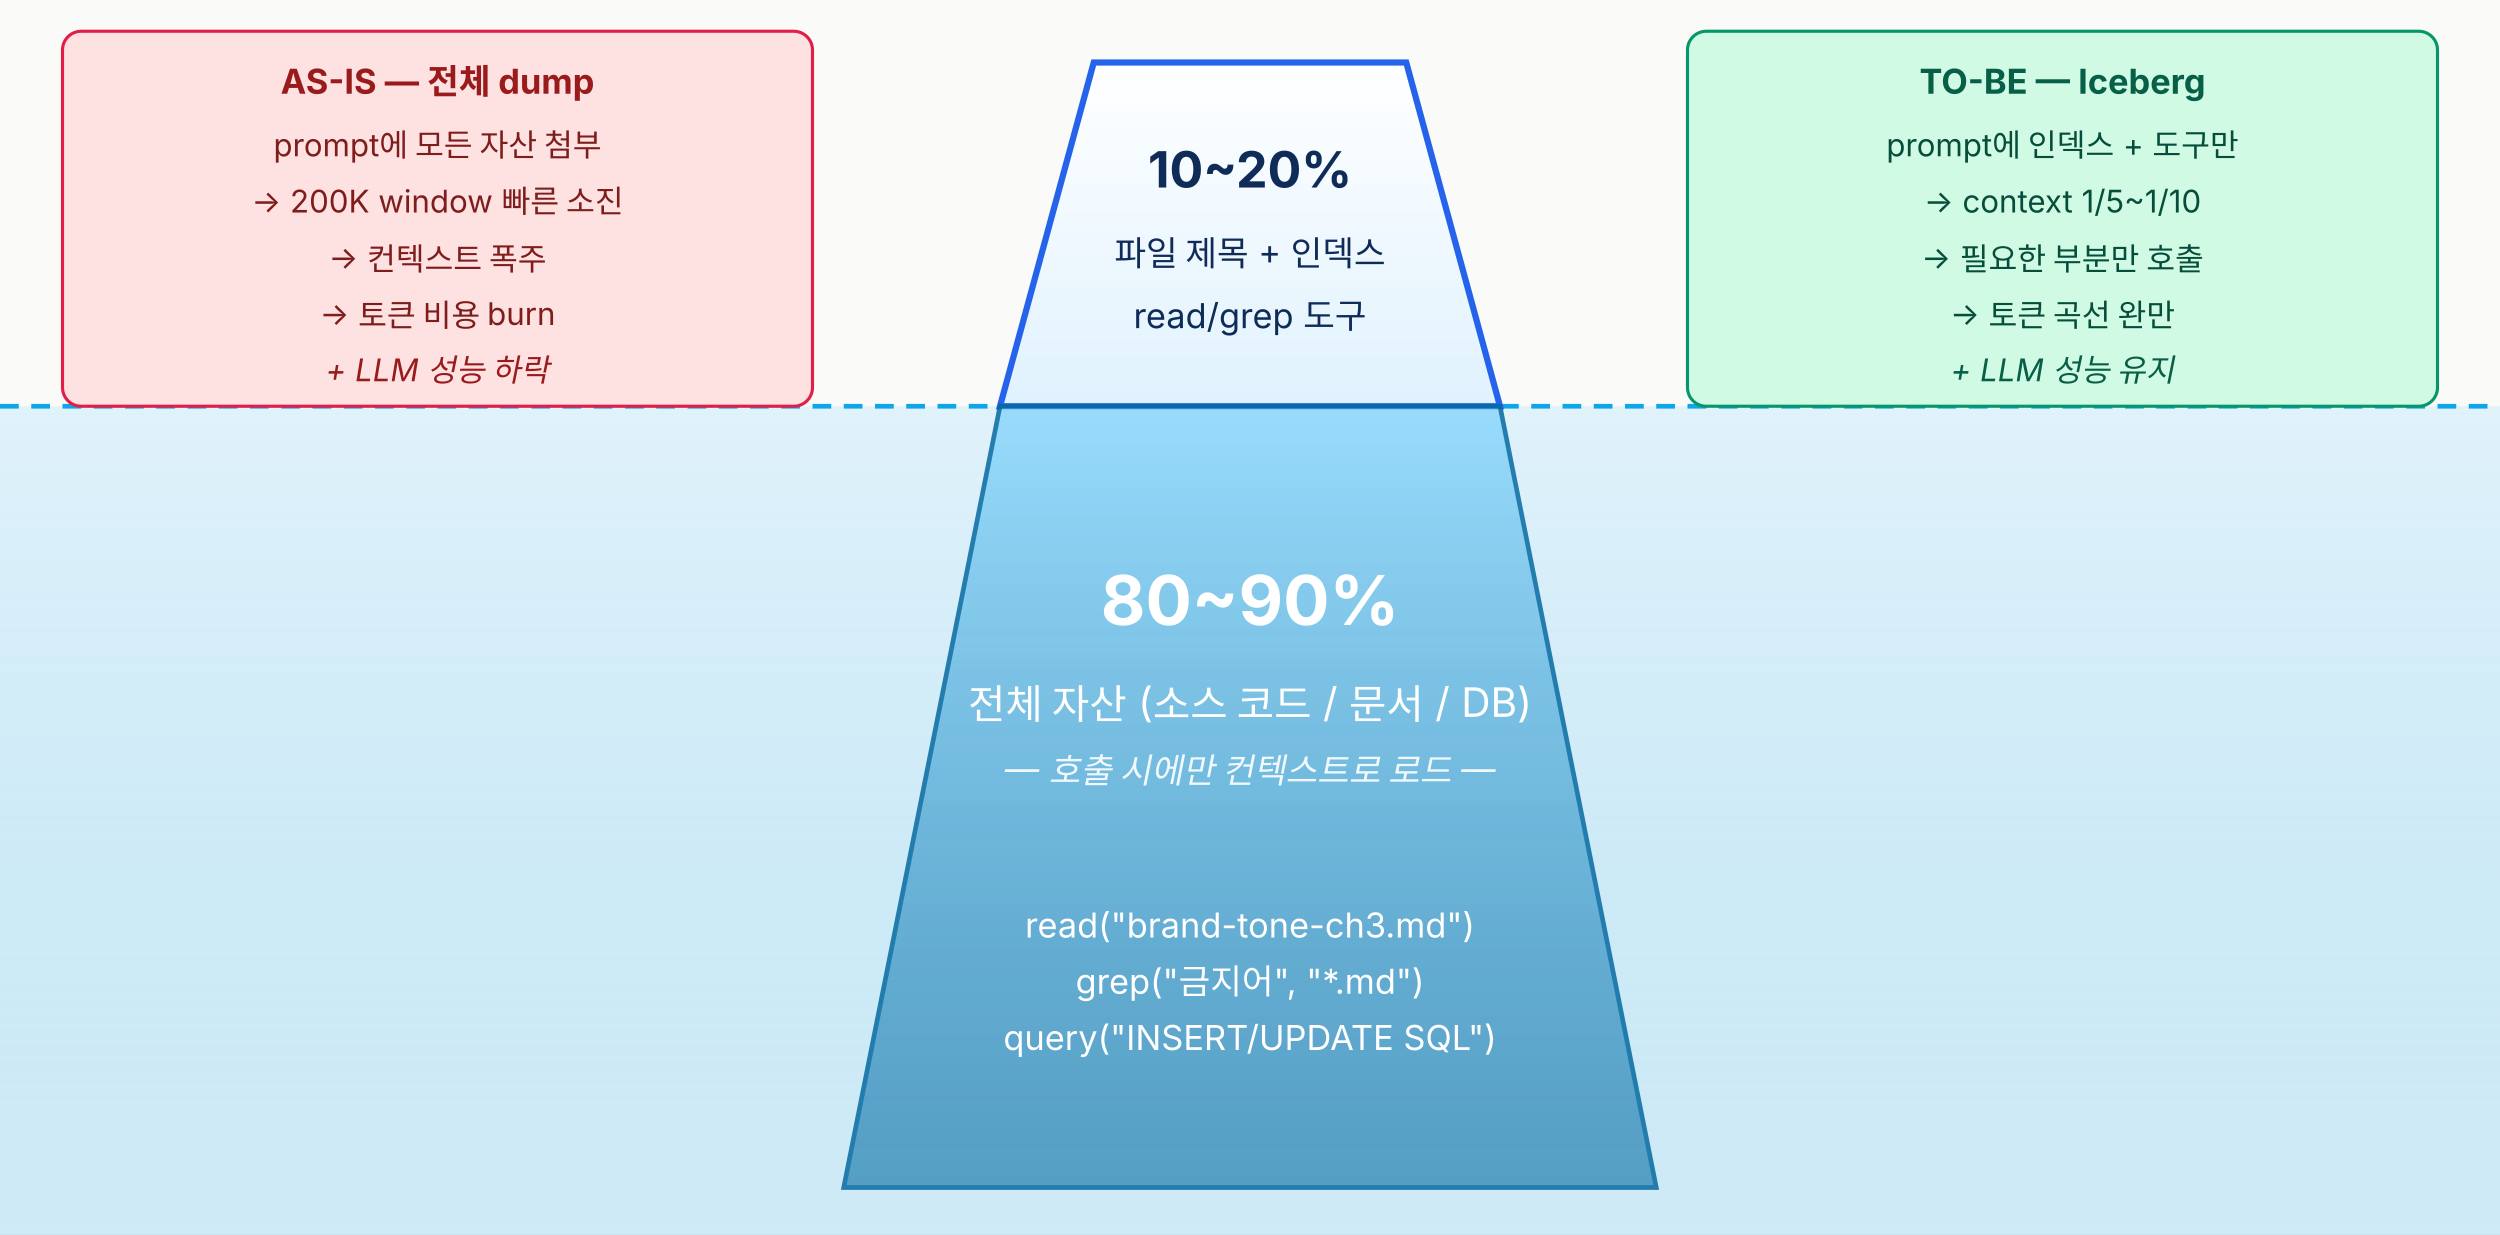
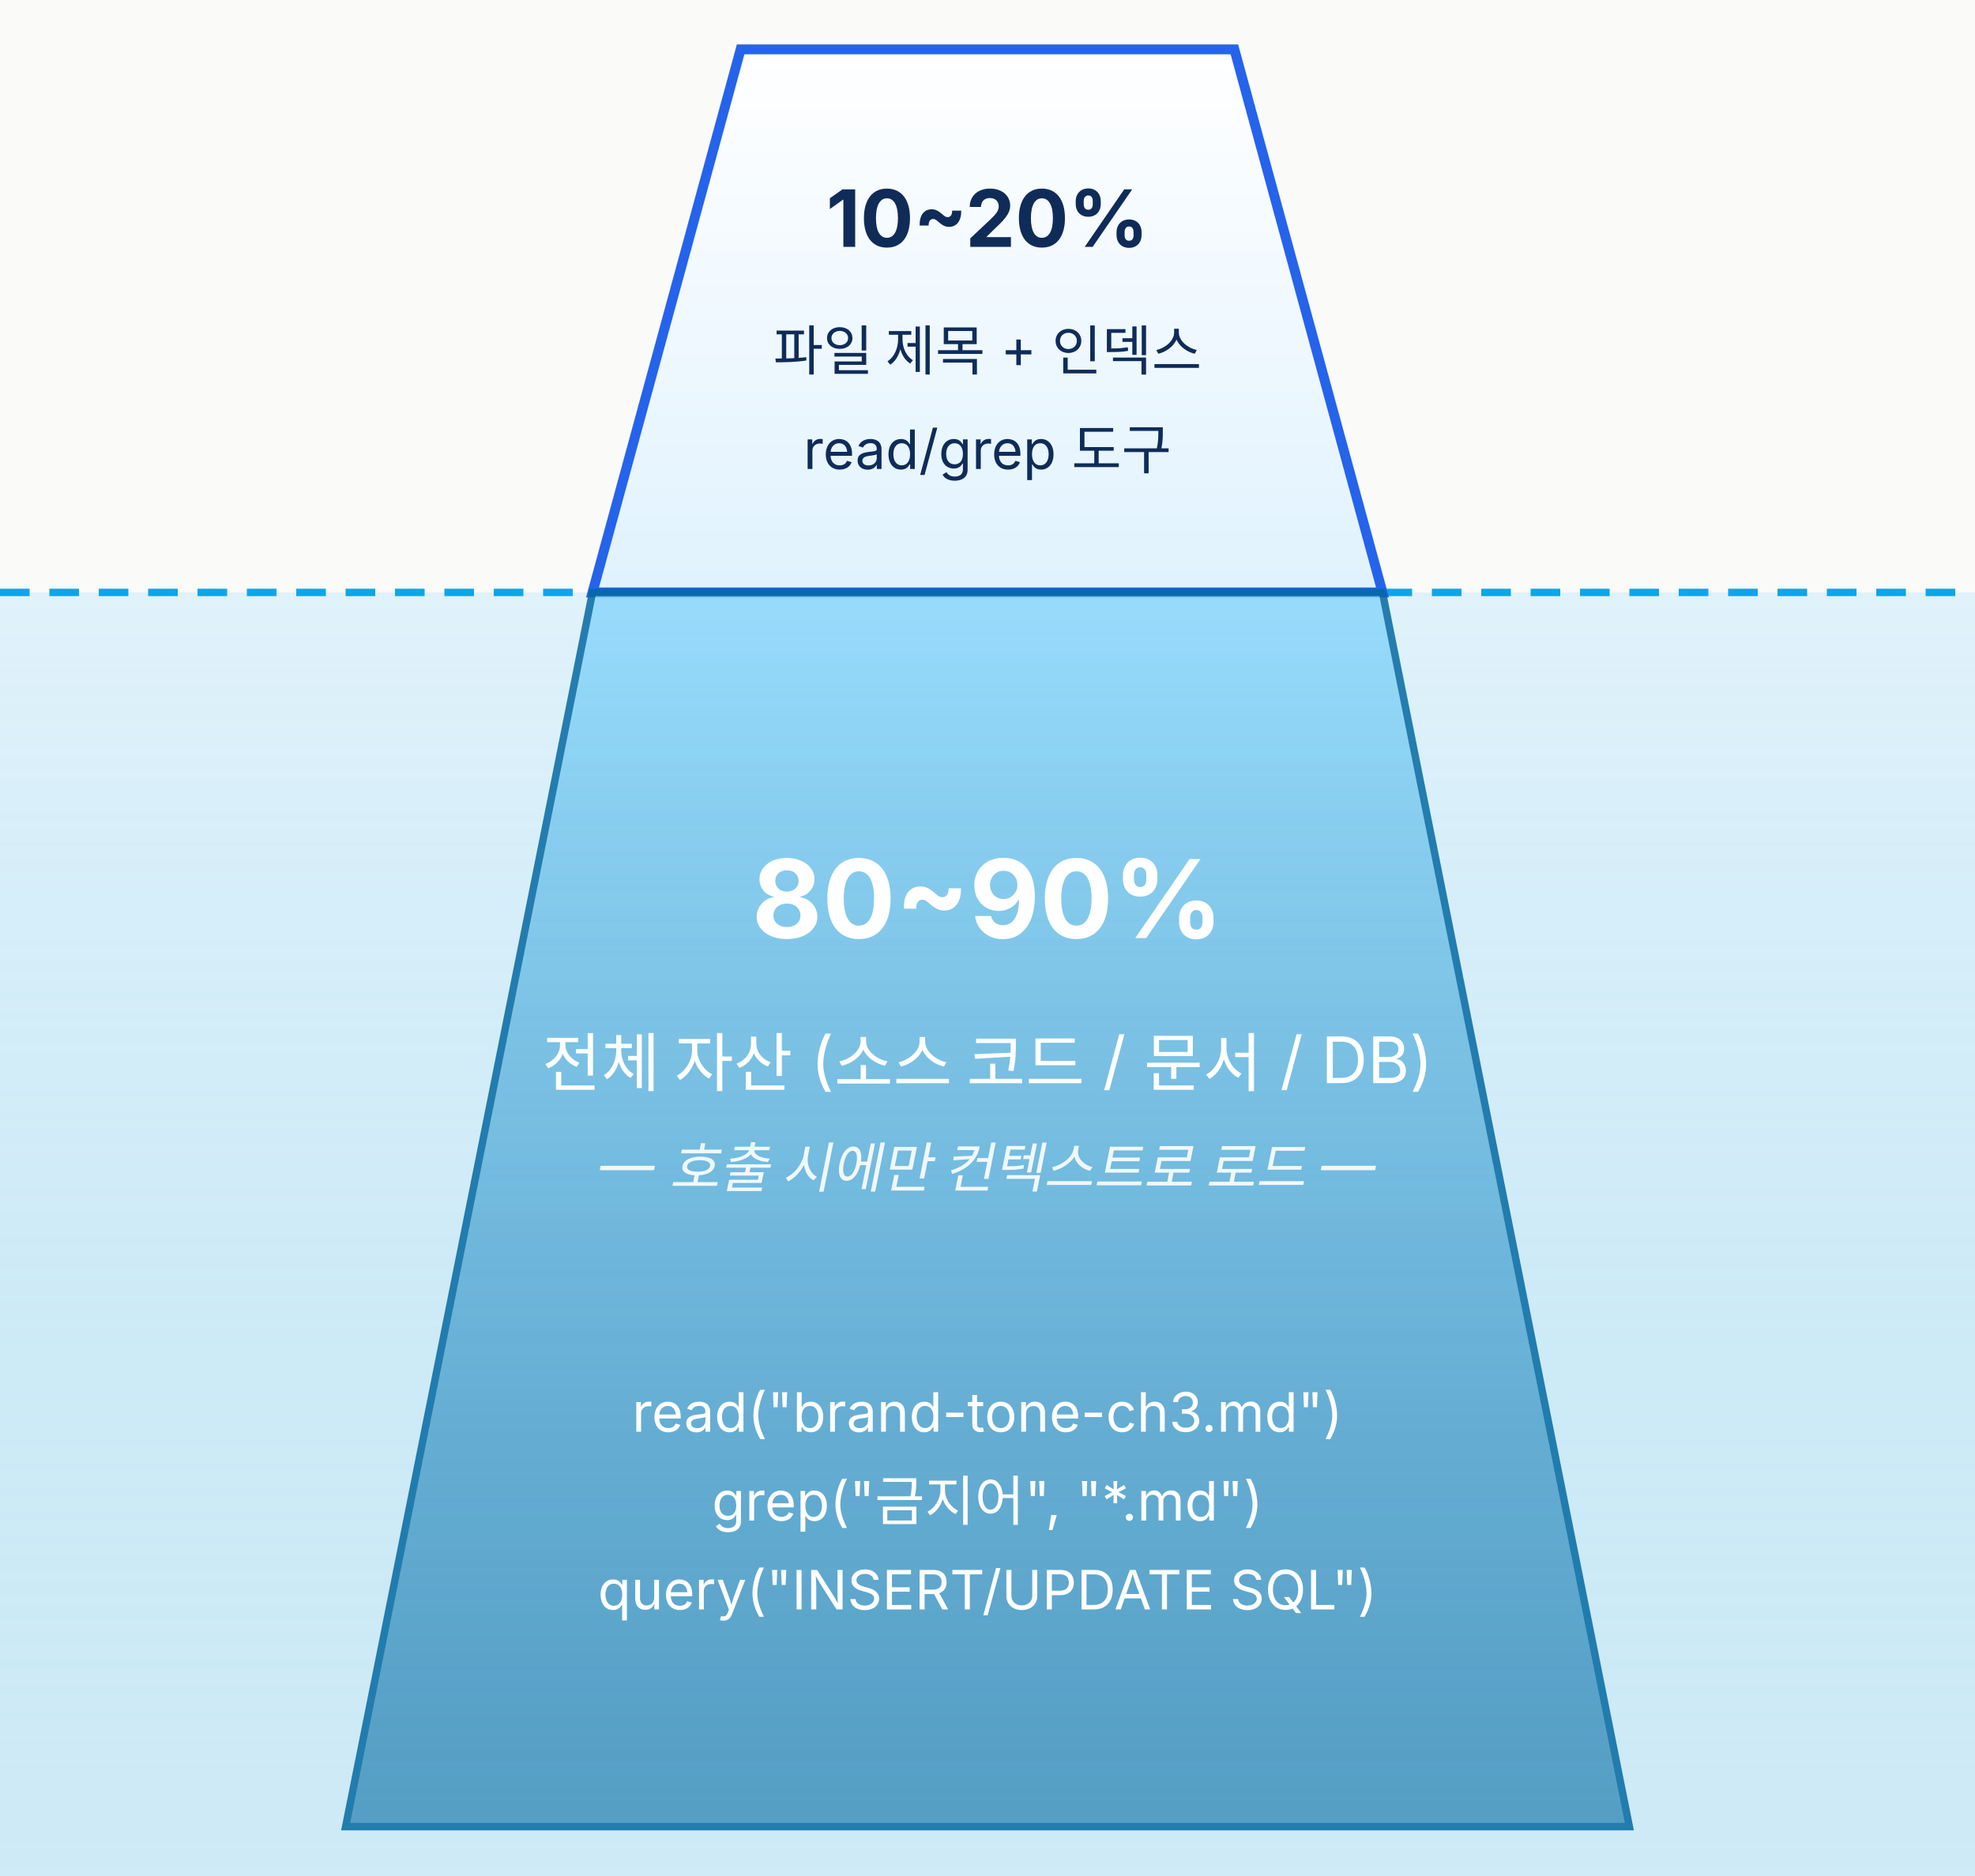
- <svg xmlns="http://www.w3.org/2000/svg" viewBox="0 70 800 395" font-family="-apple-system, 'Segoe UI', 'Noto Sans KR', sans-serif">
+ <svg xmlns="http://www.w3.org/2000/svg" viewBox="200 80 400 380" font-family="-apple-system, 'Segoe UI', 'Noto Sans KR', sans-serif">
  <defs>
    <linearGradient id="waterGrad" x1="0" y1="0" x2="0" y2="1">
      <stop offset="0%" stop-color="#BAE6FD" stop-opacity="0.4" />
      <stop offset="100%" stop-color="#0EA5E9" stop-opacity="0.18" />
    </linearGradient>
    <linearGradient id="iceTop" x1="0" y1="0" x2="0" y2="1">
      <stop offset="0%" stop-color="#FFFFFF" />
      <stop offset="100%" stop-color="#E0F2FE" />
    </linearGradient>
    <linearGradient id="iceBot" x1="0" y1="0" x2="0" y2="1">
      <stop offset="0%" stop-color="#7DD3FC" stop-opacity="0.85" />
      <stop offset="100%" stop-color="#0369A1" stop-opacity="0.7" />
    </linearGradient>
  </defs>
-   <rect x="0" y="70" width="800" height="395" fill="#FAFAF9" />
+   <rect x="200" y="80" width="400" height="380" fill="#FAFAF9" />
  <rect x="0" y="200" width="800" height="280" fill="url(#waterGrad)" />
  <line x1="0" y1="200" x2="800" y2="200" stroke="#0EA5E9" stroke-width="1.5" stroke-dasharray="6 4" />
-   <text x="780" y="195" font-size="10" text-anchor="end" fill="#0369A1">— context window 한계선 —</text>
  <polygon points="350,90 450,90 480,200 320,200" fill="url(#iceTop)" stroke="#2563EB" stroke-width="2" />
  <text x="400" y="130" font-size="16" font-weight="700" text-anchor="middle" fill="#0F2C59">10~20%</text>
  <text x="400" y="155" font-size="11" text-anchor="middle" fill="#0F2C59">파일 제목 + 인덱스</text>
  <text x="400" y="175" font-size="11" text-anchor="middle" fill="#0F2C59">read/grep 도구</text>
  <polygon points="320,200 480,200 530,450 270,450" fill="url(#iceBot)" stroke="#0369A1" stroke-width="1.5" opacity="0.85" />
  <text x="400" y="270" font-size="22" font-weight="700" text-anchor="middle" fill="#FFFFFF">80~90%</text>
  <text x="400" y="300" font-size="13" text-anchor="middle" fill="#FFFFFF">전체 자산 (소스 코드 / 문서 / DB)</text>
  <text x="400" y="320" font-size="11" font-style="italic" text-anchor="middle" fill="#FFFFFF" opacity="0.9">— 호출 시에만 컨텍스트로 로드 —</text>
  <text x="400" y="370" font-size="11" text-anchor="middle" fill="#FFFFFF">read("brand-tone-ch3.md")</text>
  <text x="400" y="388" font-size="11" text-anchor="middle" fill="#FFFFFF">grep("금지어", "*.md")</text>
  <text x="400" y="406" font-size="11" text-anchor="middle" fill="#FFFFFF">query("INSERT/UPDATE SQL")</text>
-   <g>
-     <rect x="20" y="80" width="240" height="120" rx="6" fill="#FEE2E2" stroke="#E11D48" stroke-width="1" />
-     <text x="140" y="100" font-size="11" font-weight="700" text-anchor="middle" fill="#991B1B">AS-IS — 전체 dump</text>
-     <text x="140" y="120" font-size="10" text-anchor="middle" fill="#7F1D1D">prompt에 모든 자산 첨부</text>
-     <text x="140" y="138" font-size="10" text-anchor="middle" fill="#7F1D1D">→ 200K window 빠른 소진</text>
-     <text x="140" y="156" font-size="10" text-anchor="middle" fill="#7F1D1D">→ 컨텍스트 폭주</text>
-     <text x="140" y="174" font-size="10" text-anchor="middle" fill="#7F1D1D">→ 토큰 비용 burn</text>
-     <text x="140" y="192" font-size="10" font-style="italic" text-anchor="middle" fill="#991B1B">+ LLM 성능 하락</text>
-   </g>
-   <g>
-     <rect x="540" y="80" width="240" height="120" rx="6" fill="#D1FAE5" stroke="#059669" stroke-width="1" />
-     <text x="660" y="100" font-size="11" font-weight="700" text-anchor="middle" fill="#065F46">TO-BE — Iceberg</text>
-     <text x="660" y="120" font-size="10" text-anchor="middle" fill="#064E3B">prompt에 인덱스 + 도구만</text>
-     <text x="660" y="138" font-size="10" text-anchor="middle" fill="#064E3B">→ context 1/5~1/10</text>
-     <text x="660" y="156" font-size="10" text-anchor="middle" fill="#064E3B">→ 필요한 부분만 호출</text>
-     <text x="660" y="174" font-size="10" text-anchor="middle" fill="#064E3B">→ 토큰 곡선 완만</text>
-     <text x="660" y="192" font-size="10" font-style="italic" text-anchor="middle" fill="#065F46">+ LLM 성능 유지</text>
-   </g>
</svg>
